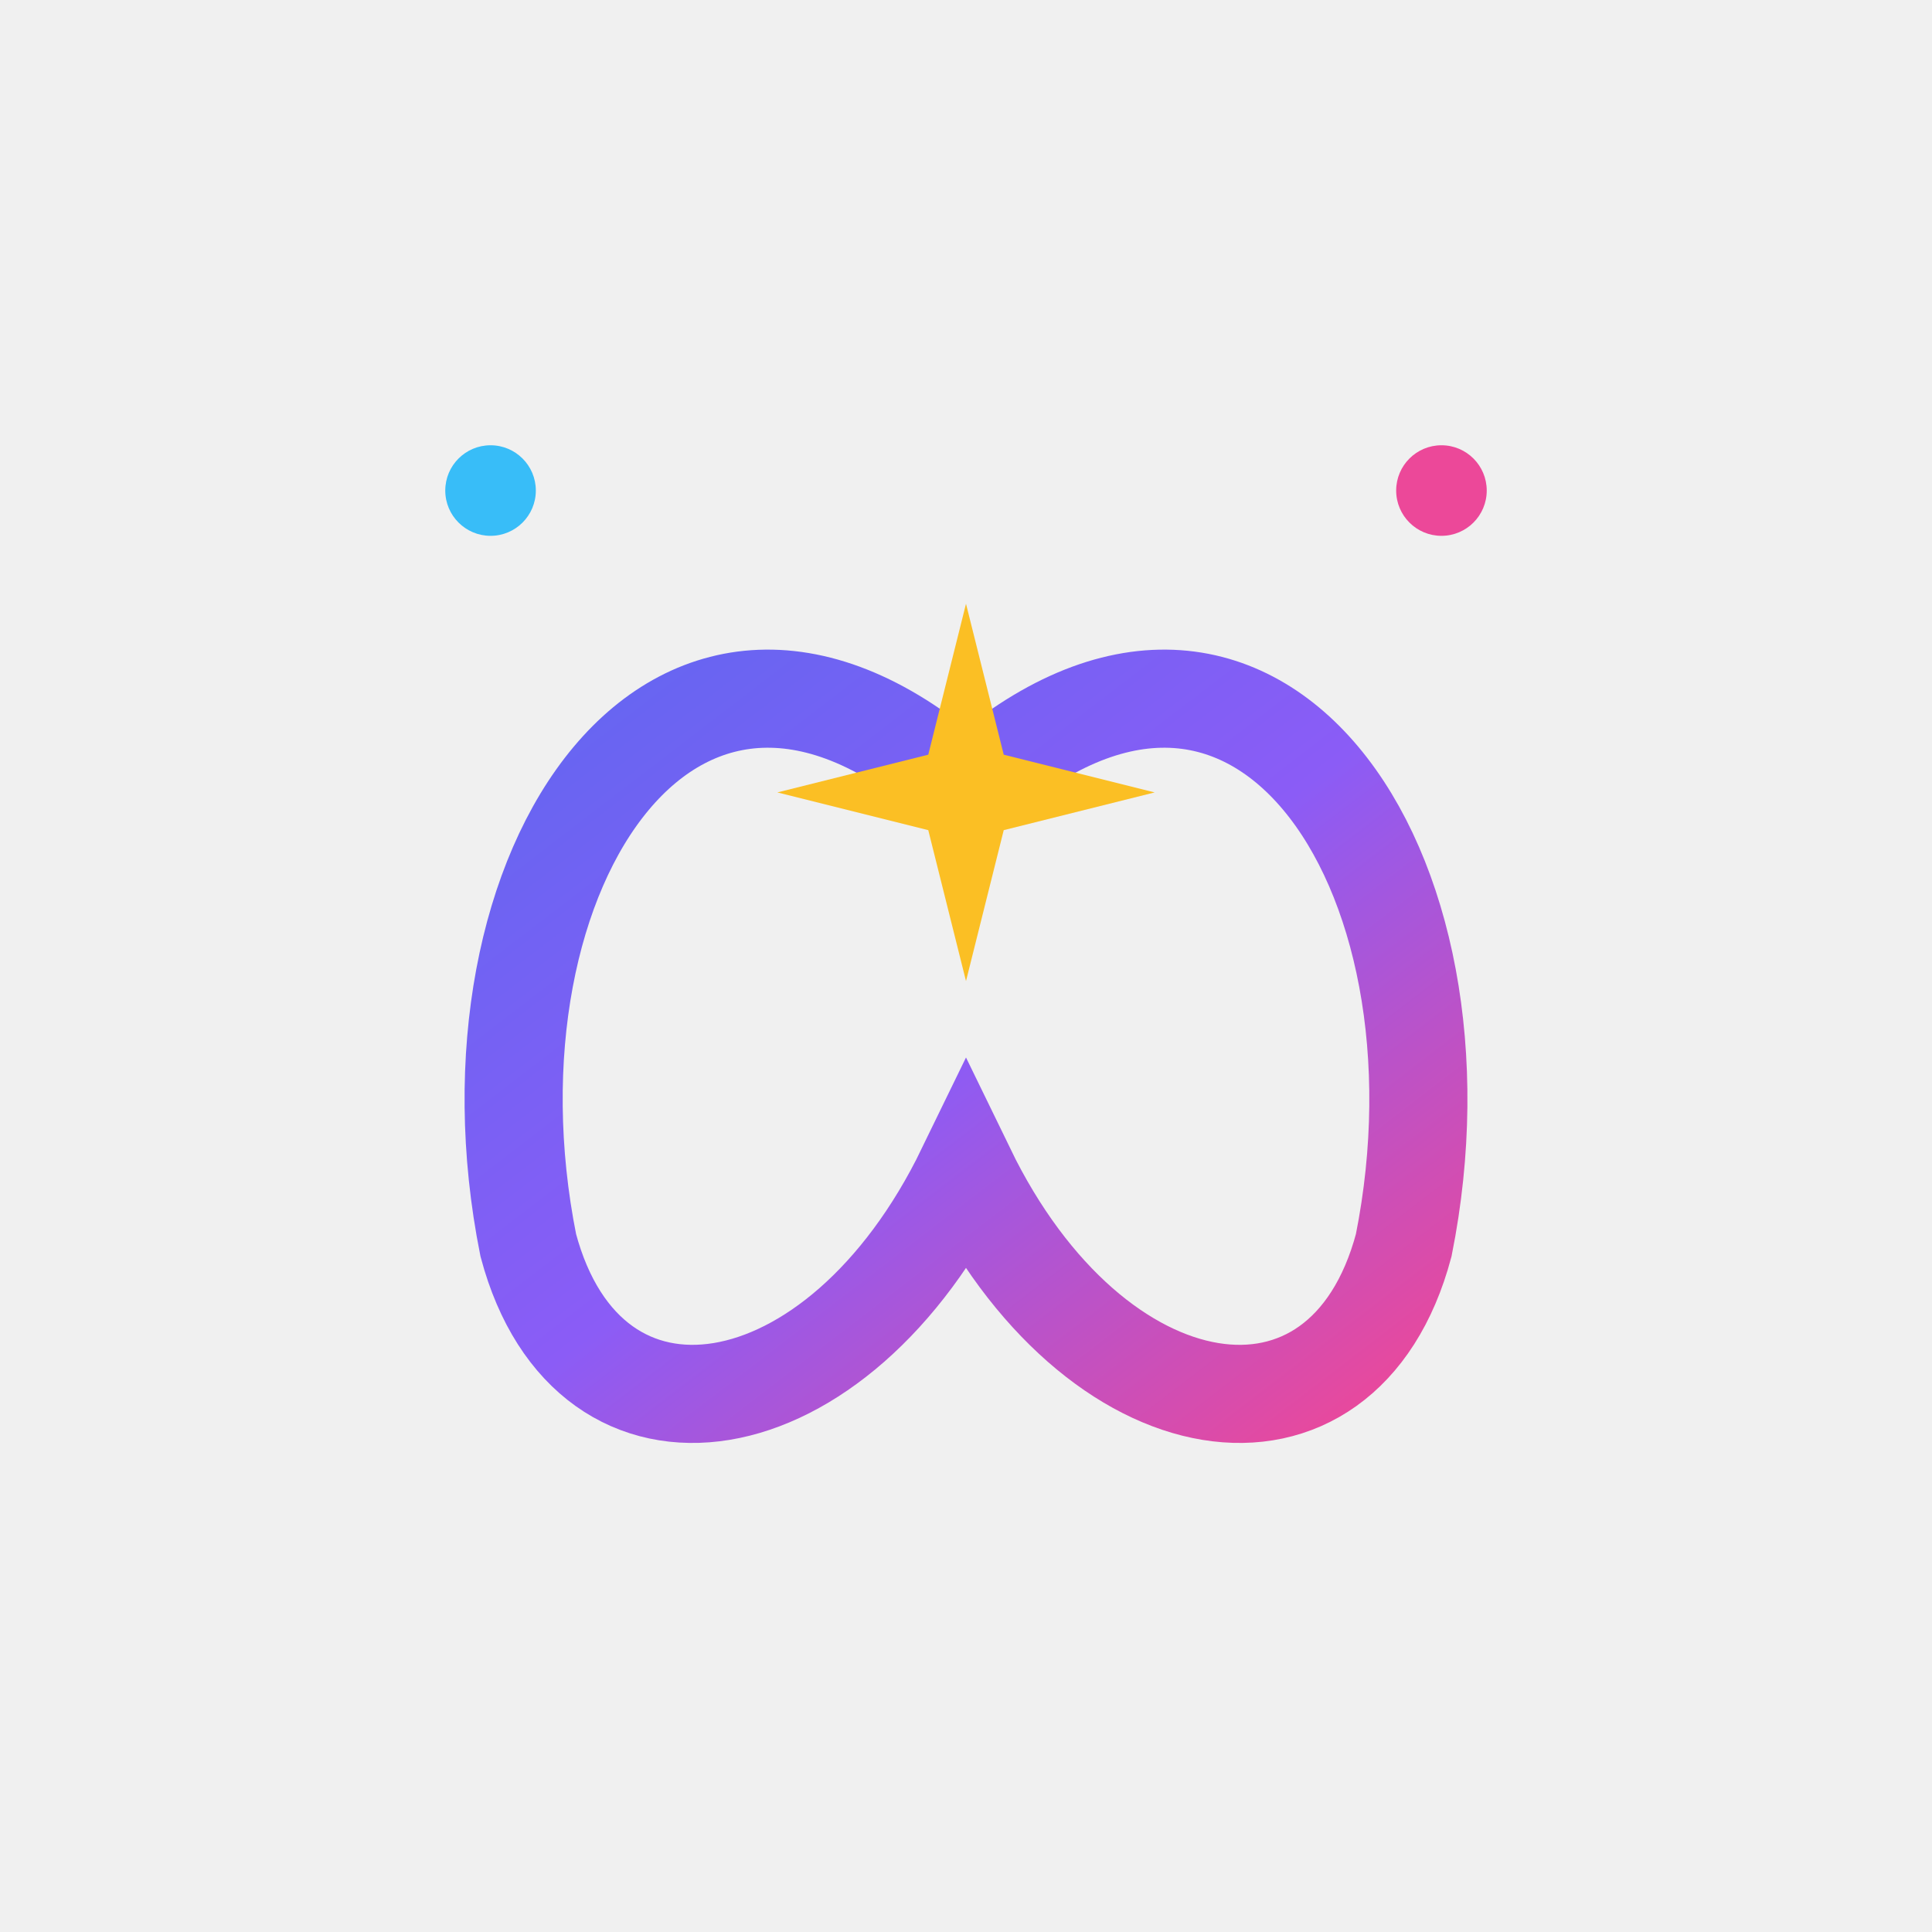
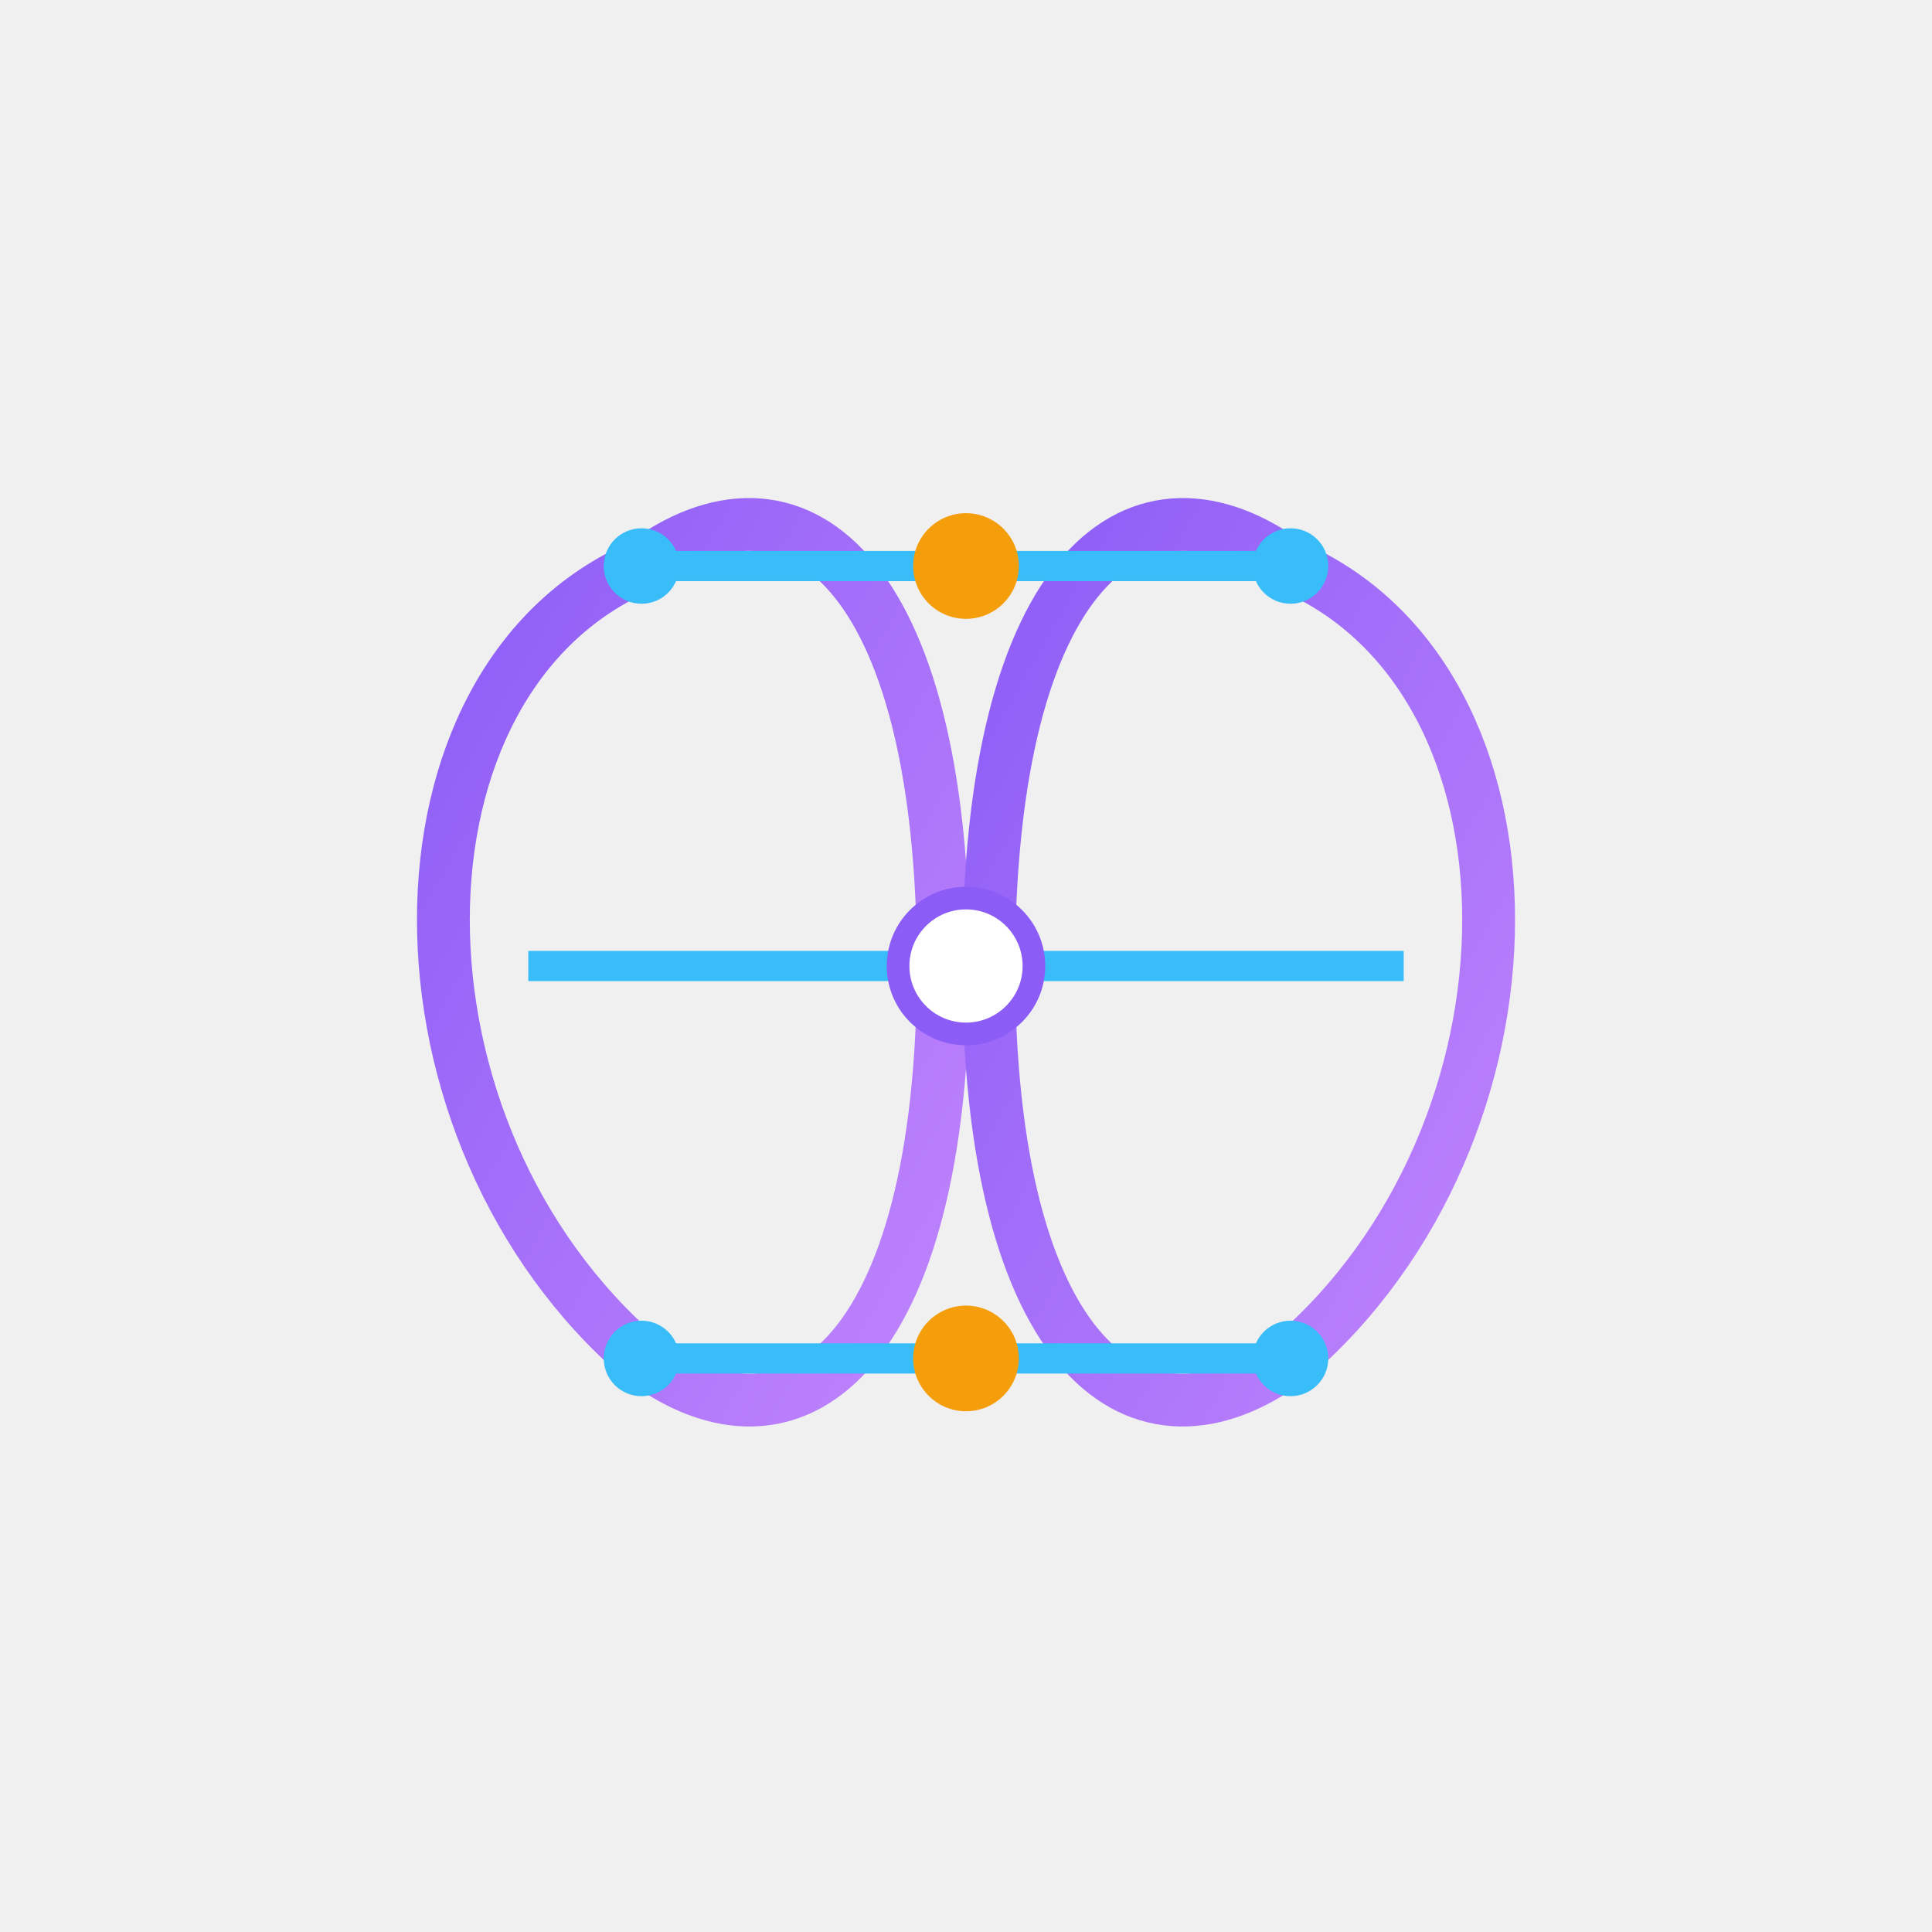
<svg xmlns="http://www.w3.org/2000/svg" viewBox="0 0 512 512" width="100%" height="100%">
  <defs>
-     <linearGradient id="g3-neon" x1="0%" y1="0%" x2="100%" y2="100%">
-       <stop offset="0%" stop-color="#6366F1" />
-       <stop offset="50%" stop-color="#8B5CF6" />
-       <stop offset="100%" stop-color="#EC4899" />
+     <linearGradient id="n3-brain" x1="0%" y1="0%" x2="100%" y2="100%">
+       <stop offset="0%" stop-color="#8B5CF6" />
+       <stop offset="100%" stop-color="#C084FC" />
    </linearGradient>
  </defs>
-   <path d="M140 330 C120 230 180 140 256 210 C332 140 392 230 372 330 C356 390 290 380 256 310 C222 380 156 390 140 330 Z" fill="none" stroke="url(#g3-neon)" stroke-width="26" stroke-linecap="round" />
-   <path d="M256 160 L266 200 L306 210 L266 220 L256 260 L246 220 L206 210 L246 200 Z" fill="#FBBF24" />
-   <circle cx="130" cy="130" r="12" fill="#38BDF8" />
-   <circle cx="382" cy="130" r="12" fill="#EC4899" />
+   <path d="M 170 150 C 100 180 100 300 170 360 C 210 390 250 360 250 256 C 250 150 210 120 170 150 Z" fill="none" stroke="url(#n3-brain)" stroke-width="14" stroke-linecap="round" />
+   <path d="M 342 150 C 412 180 412 300 342 360 C 302 390 262 360 262 256 C 262 150 302 120 342 150 Z" fill="none" stroke="url(#n3-brain)" stroke-width="14" stroke-linecap="round" />
+   <line x1="170" y1="150" x2="342" y2="150" stroke="#38BDF8" stroke-width="8" />
+   <line x1="140" y1="256" x2="372" y2="256" stroke="#38BDF8" stroke-width="8" />
+   <line x1="170" y1="360" x2="342" y2="360" stroke="#38BDF8" stroke-width="8" />
+   <circle cx="256" cy="150" r="14" fill="#F59E0B" />
+   <circle cx="256" cy="256" r="18" fill="#FFFFFF" stroke="#8B5CF6" stroke-width="6" />
+   <circle cx="256" cy="360" r="14" fill="#F59E0B" />
+   <circle cx="170" cy="150" r="10" fill="#38BDF8" />
+   <circle cx="342" cy="150" r="10" fill="#38BDF8" />
+   <circle cx="170" cy="360" r="10" fill="#38BDF8" />
+   <circle cx="342" cy="360" r="10" fill="#38BDF8" />
</svg>
